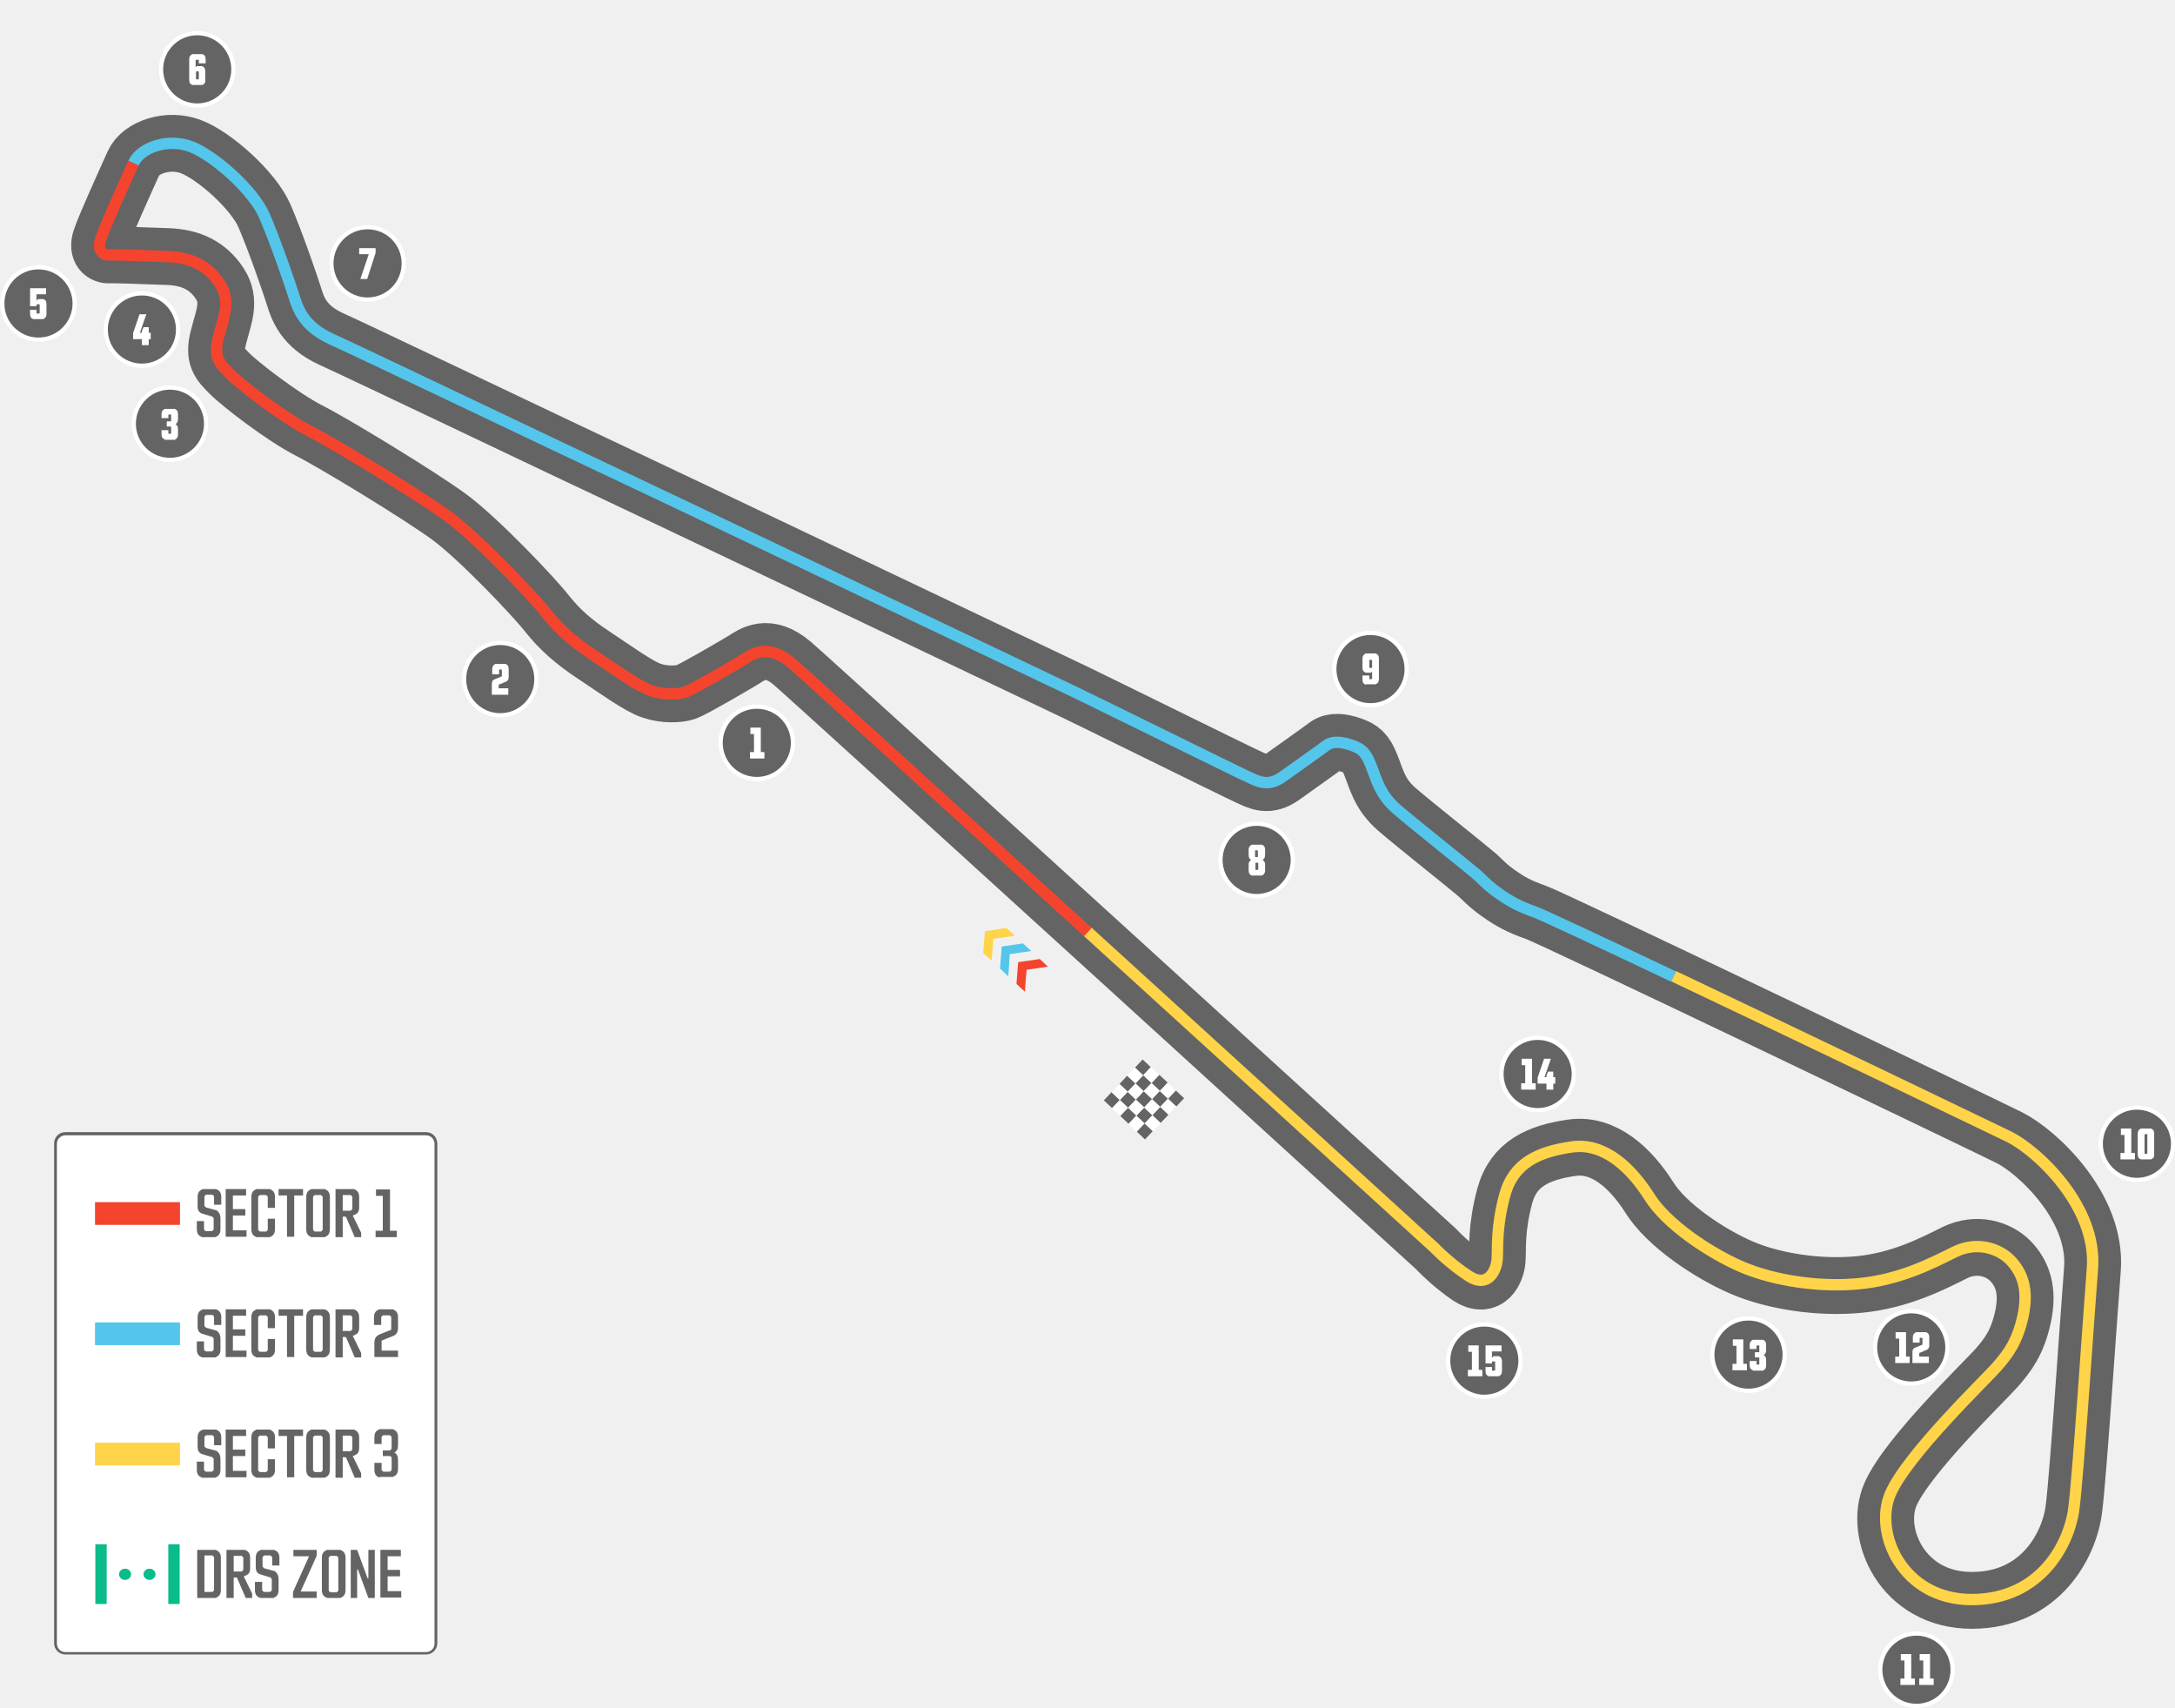
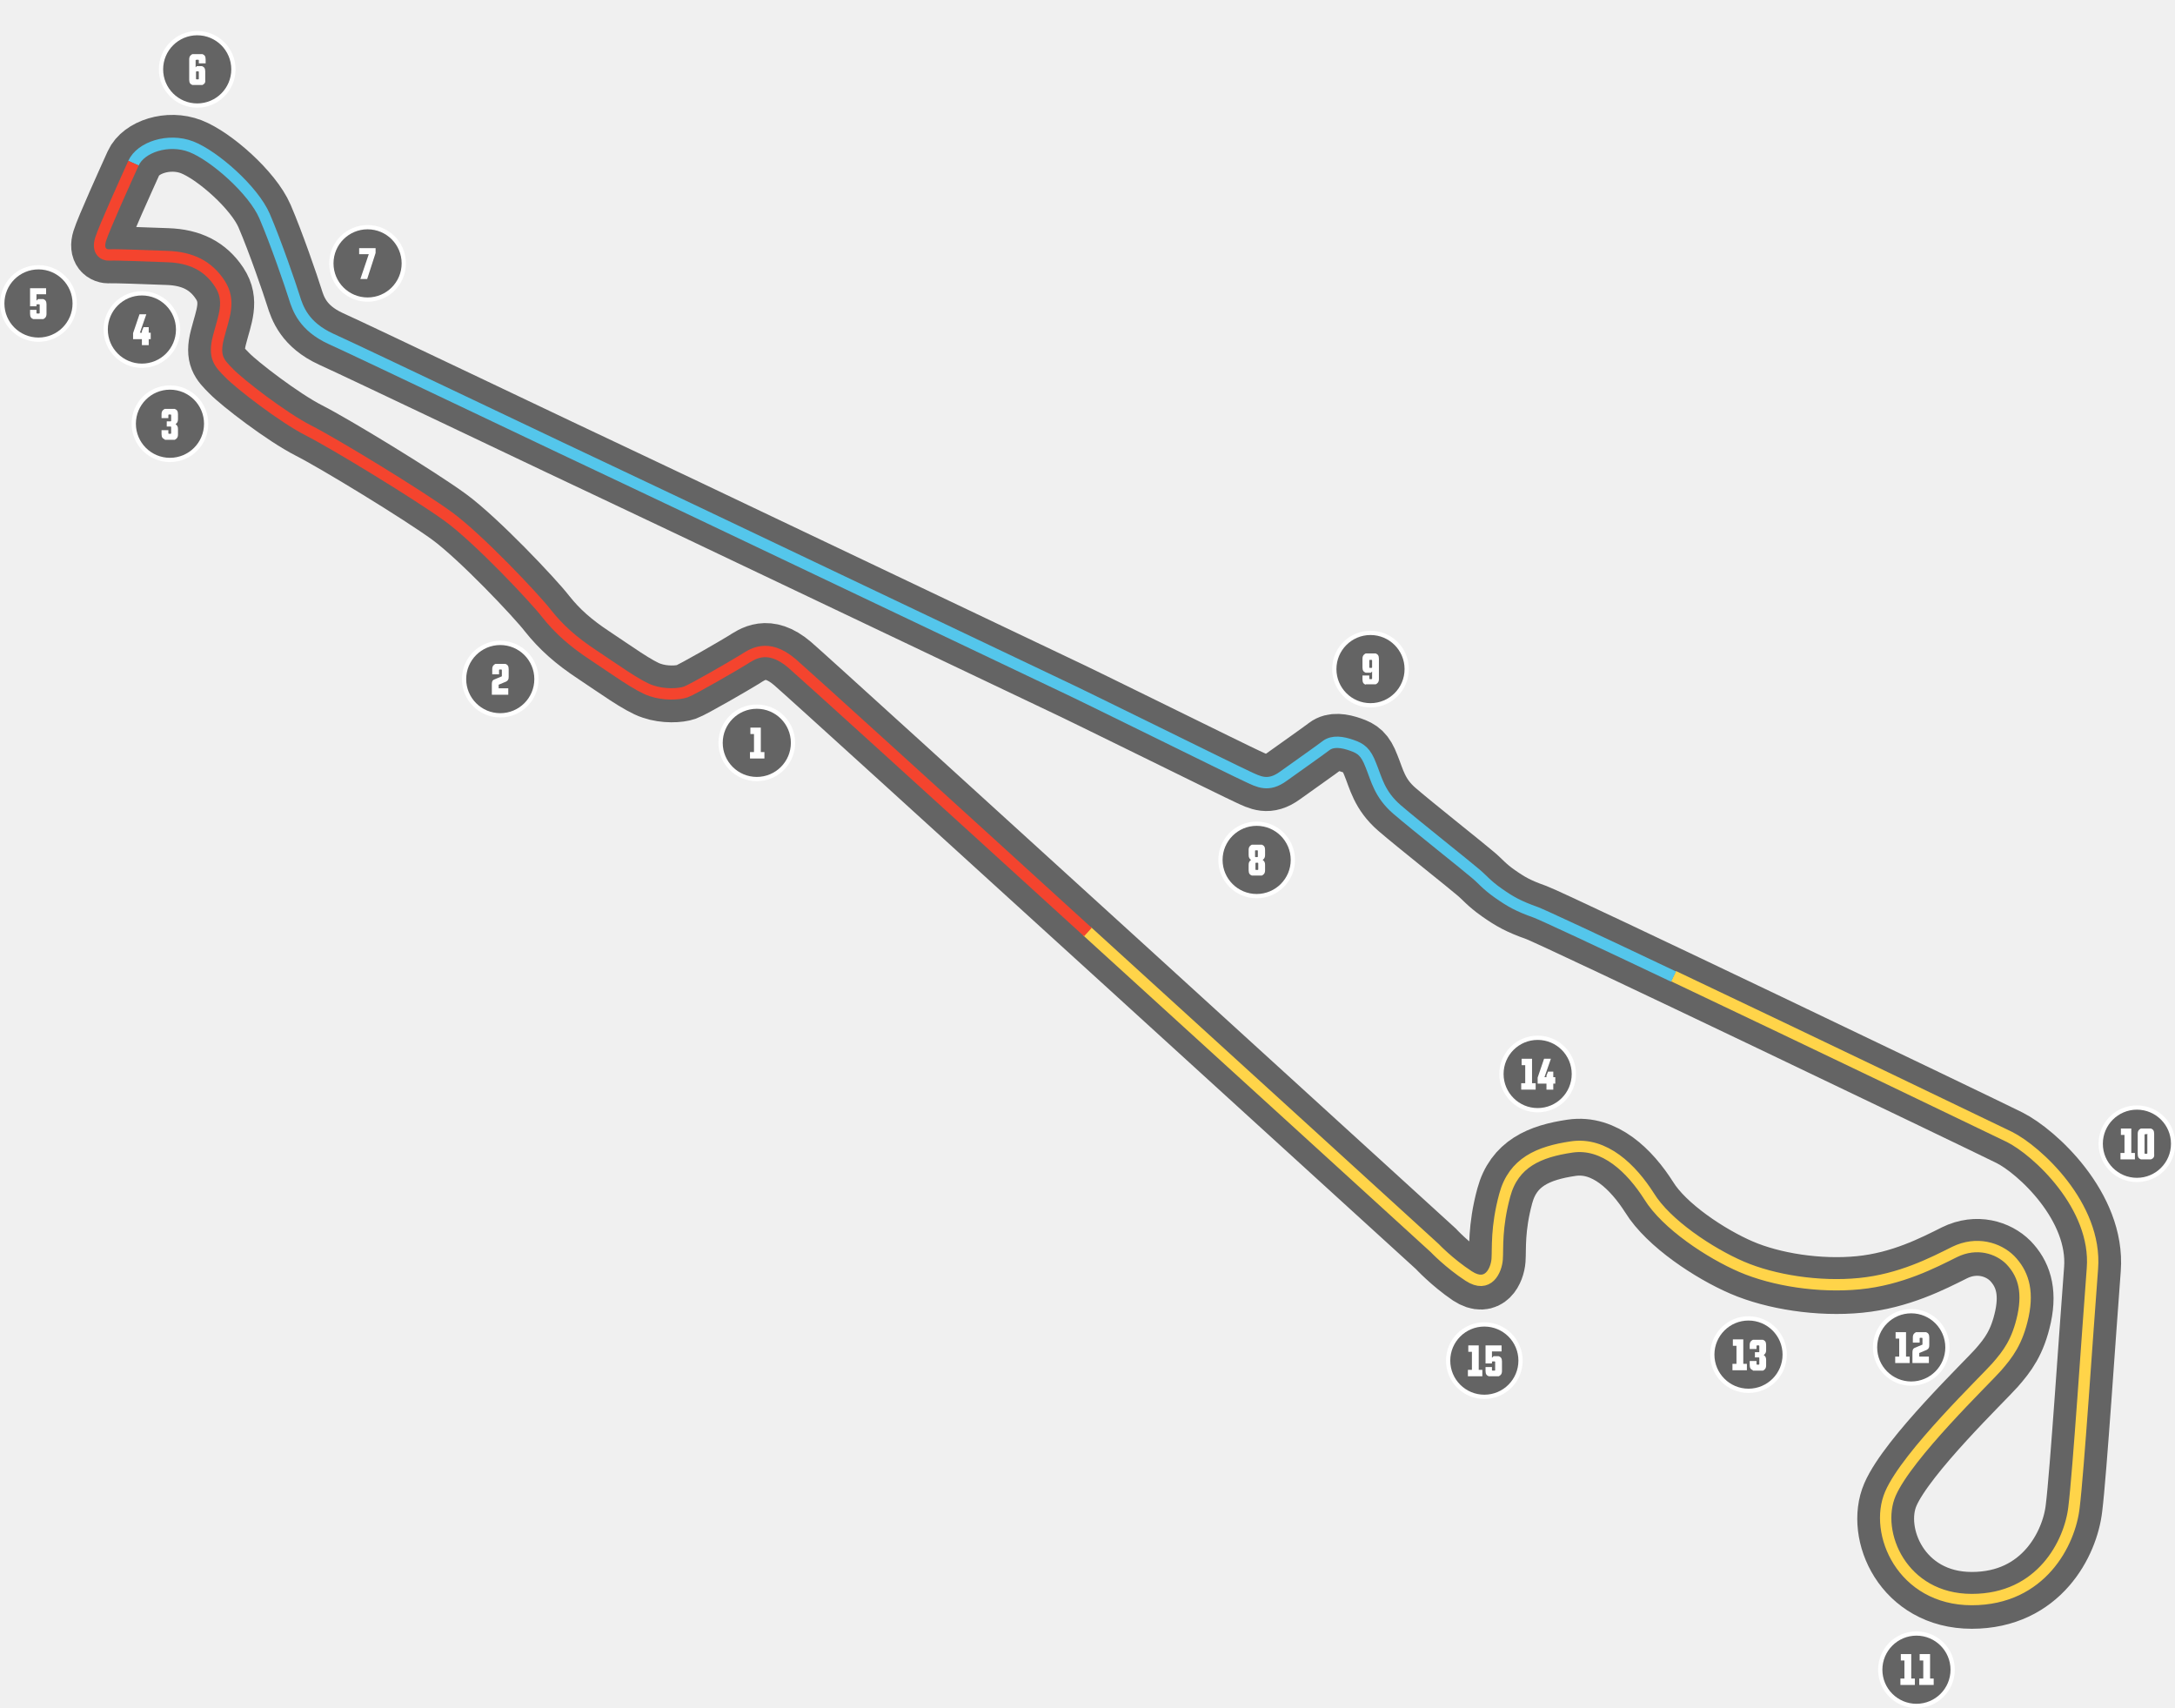
- <svg xmlns="http://www.w3.org/2000/svg" xmlns:xlink="http://www.w3.org/1999/xlink" version="1.1" x="0px" y="0px" viewBox="0 0 542.6 426" style="enable-background:new 0 0 542.6 426;" xml:space="preserve">
+ <svg xmlns="http://www.w3.org/2000/svg" version="1.1" x="0px" y="0px" viewBox="0 0 542.6 426" style="enable-background:new 0 0 542.6 426;" xml:space="preserve">
  <style type="text/css">
	.st0{fill:none;stroke:#646464;stroke-width:14.173;stroke-miterlimit:10;}
	.st1{fill:none;stroke:#FFD449;stroke-width:2.835;stroke-miterlimit:10;}
	.st2{fill:none;stroke:#54C6EB;stroke-width:2.835;stroke-miterlimit:10;}
	.st3{fill:none;stroke:#F4442E;stroke-width:2.835;stroke-miterlimit:10;}
	.st4{fill:none;stroke:#FFFFFF;stroke-width:2.126;}
	.st5{fill:#646464;}
	.st6{fill:#FFFFFF;}
	.st7{fill:#09BC8A;}
	.st8{fill:none;stroke:#646464;stroke-width:2.835;stroke-miterlimit:10;}
	.st9{fill:none;stroke:#09BC8A;stroke-width:1.984;stroke-miterlimit:10;}
	.st10{fill:none;stroke:#09BC8A;stroke-width:2.21;stroke-miterlimit:10;}
	.st11{fill:#FF3380;}
	.st12{fill:none;stroke:#FF3380;stroke-width:1.984;stroke-miterlimit:10;}
	.st13{fill:none;stroke:#F4442E;stroke-width:5.669;stroke-miterlimit:10;}
	.st14{fill:none;stroke:#54C6EB;stroke-width:5.669;stroke-miterlimit:10;}
	.st15{fill:none;stroke:#FFD449;stroke-width:5.669;stroke-miterlimit:10;}
	.st16{fill:none;stroke:#09BC8A;stroke-width:2.835;stroke-miterlimit:10;}
	.st17{clip-path:url(#SVGID_00000134928329574283131310000010177239999361058203_);}
	.st18{fill:#F4442E;}
	.st19{fill:#54C6EB;}
	.st20{fill:#FFD449;}
</style>
  <g id="コース">
    <path class="st0" d="M358.2,311.5c0,0-154.3-140.7-160.5-146c-6.2-5.3-10.1-2.2-12.2-0.9s-12.6,7.4-14.3,8s-5.4,0.8-8.6-0.3   c-3.2-1-9.5-5.6-14.5-8.9c-5-3.3-8.5-6.4-11.6-10.3c-3-3.9-17.1-18.8-24.5-24.2s-28.4-18.2-34.9-21.5S59.7,95.7,57.2,93.1   c-2.5-2.5-4-4-2.7-9c1.3-5.1,3.2-9,0.3-13.4s-7.1-6.5-13-6.7c-5.9-0.2-12.8-0.5-14.4-0.4c-1.6,0.1-3.2-1-2.3-3.9   c0.9-2.9,6.4-15,8.2-19c1.8-4,8.7-6.3,14.4-4.1S63.2,47.4,66,53.9s6.5,17.3,7.4,20.2c0.9,2.9,2.4,7.3,9.1,10.4   c6.7,3,63.6,30.2,69.9,33.1s108,51.4,112.3,53.4c4.2,1.9,43.8,21.5,46.5,22.7c2.8,1.3,5.2,2.7,9-0.1c3.9-2.8,8.9-6.3,10.6-7.6   c1.7-1.3,4.1-0.9,6.4-0.1c2.3,0.8,3.5,1.6,4.8,5c1.4,3.4,2.1,7.2,6.5,11c4.4,3.8,17.9,14.5,19.6,16c1.7,1.4,2.7,2.8,5.7,4.9   c3,2.1,4.9,3.2,9.4,4.8c4.5,1.6,111.3,52.8,118.1,56.2s21.9,17.2,20.7,32.8c-1.2,15.5-3.5,50.8-4.6,59.6c-1,8.8-8.1,23-25.5,23   c-17.4,0-24.5-16.7-20.3-26.4s23.7-28.4,26.5-31.6s5.2-6.3,6.6-12.8c1.4-6.6-0.2-10.8-3.2-13.9c-3-3-8.4-4.7-13.9-2   c-5.4,2.7-13.5,6.9-23.7,7.9c-10.1,1-21.5-0.8-29.4-4.2c-7.9-3.4-18.8-10.6-23.1-17.6c-4.4-6.9-11.1-13.5-19.3-12.3   s-14.5,3.9-16.7,12c-2.2,8.1-1.7,13.3-1.9,16c-0.2,2.7-2.2,7.4-7.1,4.2C361.7,315.3,358.2,311.5,358.2,311.5z" />
  </g>
  <g id="セクター">
    <path class="st1" d="M417.5,243.5c33.3,15.8,79.5,38,83.8,40.1c6.8,3.4,21.9,17.2,20.7,32.8c-1.2,15.5-3.5,50.8-4.6,59.6   c-1,8.8-8.1,23-25.5,23c-17.4,0-24.5-16.7-20.3-26.4s23.7-28.4,26.5-31.6s5.2-6.3,6.6-12.8c1.4-6.6-0.2-10.8-3.2-13.9   c-3-3-8.4-4.7-13.9-2c-5.4,2.7-13.5,6.9-23.7,7.9c-10.1,1-21.5-0.8-29.4-4.2c-7.9-3.4-18.8-10.6-23.1-17.6   c-4.4-6.9-11.1-13.5-19.3-12.3s-14.5,3.9-16.7,12c-2.2,8.1-1.7,13.3-1.9,16c-0.2,2.7-2.2,7.4-7.1,4.2c-4.9-3.2-8.5-7-8.5-7   s-44.5-40.6-86.7-79" />
    <path class="st2" d="M33.3,40.7c1.8-4,8.7-6.3,14.4-4.1S63.2,47.4,66,53.9s6.5,17.3,7.4,20.2c0.9,2.9,2.4,7.3,9.1,10.4   c6.7,3,63.6,30.2,69.9,33.1s108,51.4,112.3,53.4c4.2,1.9,43.8,21.5,46.5,22.7c2.8,1.3,5.2,2.7,9-0.1c3.9-2.8,8.9-6.3,10.6-7.6   c1.7-1.3,4.1-0.9,6.4-0.1c2.3,0.8,3.5,1.6,4.8,5c1.4,3.4,2.1,7.2,6.5,11c4.4,3.8,17.9,14.5,19.6,16c1.7,1.4,2.7,2.8,5.7,4.9   c3,2.1,4.9,3.2,9.4,4.8c1.6,0.6,16,7.3,34.3,16" />
    <path class="st3" d="M271.4,232.5c-36.3-33.1-70.9-64.5-73.8-67c-6.2-5.3-10.1-2.2-12.2-0.9s-12.6,7.4-14.3,8s-5.4,0.8-8.6-0.3   c-3.2-1-9.5-5.6-14.5-8.9c-5-3.3-8.5-6.4-11.6-10.3c-3-3.9-17.1-18.8-24.5-24.2s-28.4-18.2-34.9-21.5S59.7,95.7,57.2,93.1   c-2.5-2.5-4-4-2.7-9c1.3-5.1,3.2-9,0.3-13.4s-7.1-6.5-13-6.7c-5.9-0.2-12.8-0.5-14.4-0.4c-1.6,0.1-3.2-1-2.3-3.9   c0.9-2.9,6.4-15,8.2-19" />
  </g>
  <g id="コーナー番号">
    <g>
      <g>
        <circle class="st4" cx="188.8" cy="185.3" r="8.5" />
        <circle class="st5" cx="188.8" cy="185.3" r="8.5" />
      </g>
      <g>
        <path class="st6" d="M187.1,189.2v-1.6h1v-4.5h-0.9v-1.6h2.6v6.1h0.9v1.6H187.1z" />
      </g>
    </g>
    <g>
      <g>
        <circle class="st4" cx="124.8" cy="169.4" r="8.5" />
        <circle class="st5" cx="124.8" cy="169.4" r="8.5" />
      </g>
      <g>
        <path class="st6" d="M122.7,173.3v-2.6c0-0.6,0.1-1,0.6-1.2l1.9-0.8v-1.6l-0.1-0.1h-0.5l-0.1,0.1v1.1h-1.7v-1.3     c0-0.8,0.4-1.1,0.8-1.3h2.5c0.5,0.2,0.8,0.5,0.8,1.3v1.9c0,0.6-0.1,0.9-0.6,1.2l-1.9,0.8v0.9h2.4v1.6H122.7z" />
      </g>
    </g>
    <g>
      <g>
        <circle class="st4" cx="42.4" cy="105.7" r="8.5" />
        <circle class="st5" cx="42.4" cy="105.7" r="8.5" />
      </g>
      <g>
        <path class="st6" d="M41.1,109.6c-0.5-0.2-0.8-0.5-0.8-1.3v-1H42v0.8l0.1,0.1h0.5l0.1-0.1v-1.6l-0.1-0.1h-1v-1.3h1l0.1-0.1v-1.5     l-0.1-0.1h-0.5l-0.1,0.1v0.8h-1.7v-1c0-0.8,0.4-1.1,0.8-1.3h2.5c0.5,0.2,0.8,0.5,0.8,1.3v1.3c0,0.6-0.2,0.9-0.6,1.2     c0.4,0.3,0.6,0.6,0.6,1.2v1.4c0,0.8-0.4,1.1-0.8,1.3H41.1z" />
      </g>
    </g>
    <g>
      <g>
        <circle class="st4" cx="35.4" cy="82.2" r="8.5" />
        <circle class="st5" cx="35.4" cy="82.2" r="8.5" />
      </g>
      <g>
        <path class="st6" d="M37.1,84.6v1.5h-1.7v-1.5h-2.2v-1.5l1.6-4.7h1.7L34.9,83h0.5v-0.4l0.4-1h1.3V83h0.5v1.6H37.1z" />
      </g>
    </g>
    <g>
      <g>
        <circle class="st4" cx="9.6" cy="75.7" r="8.5" />
        <circle class="st5" cx="9.6" cy="75.7" r="8.5" />
      </g>
      <g>
        <path class="st6" d="M8.3,79.6c-0.5-0.2-0.8-0.5-0.8-1.3v-1h1.6v0.8l0.1,0.1h0.6l0.1-0.1V76l-0.1-0.1H9.2L9.1,76v0.4H7.5v-4.5h4     v1.5H9.1V75l0.4-0.4h1.3c0.5,0.2,0.8,0.5,0.8,1.3v2.4c0,0.8-0.4,1.1-0.8,1.3H8.3z" />
      </g>
    </g>
    <g>
      <g>
        <circle class="st4" cx="49.2" cy="17.3" r="8.5" />
        <circle class="st5" cx="49.2" cy="17.3" r="8.5" />
      </g>
      <g>
        <path class="st6" d="M50.5,21.2H48c-0.5-0.2-0.8-0.5-0.8-1.3v-5.1c0-0.8,0.4-1.1,0.8-1.3h2.5c0.5,0.2,0.8,0.5,0.8,1.3v1h-1.7V15     l-0.1-0.1h-0.5L48.8,15v1.8l0.3-0.3h1.3c0.5,0.2,0.8,0.5,0.8,1.3v2.2C51.3,20.7,50.9,21,50.5,21.2z M49.5,19.8l0.1-0.1v-1.8     l-0.1-0.1h-0.5l-0.1,0.1v1.8l0.1,0.1H49.5z" />
      </g>
    </g>
    <g>
      <g>
        <circle class="st4" cx="91.7" cy="65.7" r="8.5" />
        <circle class="st5" cx="91.7" cy="65.7" r="8.5" />
      </g>
      <g>
        <path class="st6" d="M89.9,69.6l2.1-6.2h-2.4v-1.5h4.1v1.2l-2.1,6.5H89.9z" />
      </g>
    </g>
    <g>
      <g>
        <circle class="st4" cx="313.5" cy="214.5" r="8.5" />
        <circle class="st5" cx="313.5" cy="214.5" r="8.5" />
      </g>
      <g>
        <path class="st6" d="M312.3,218.4c-0.5-0.2-0.8-0.5-0.8-1.3v-1.4c0-0.6,0.2-0.9,0.6-1.2c-0.4-0.3-0.6-0.6-0.6-1.2V212     c0-0.8,0.4-1.1,0.8-1.3h2.5c0.5,0.2,0.8,0.5,0.8,1.3v1.3c0,0.6-0.2,0.9-0.6,1.2c0.4,0.3,0.6,0.6,0.6,1.2v1.4     c0,0.8-0.4,1.1-0.8,1.3H312.3z M313.1,213.7l0.1,0.1h0.5l0.1-0.1v-1.5l-0.1-0.1h-0.5l-0.1,0.1V213.7z M313.9,216.9v-1.6l-0.1-0.1     h-0.5l-0.1,0.1v1.6l0.1,0.1h0.5L313.9,216.9z" />
      </g>
    </g>
    <g>
      <g>
        <circle class="st4" cx="341.9" cy="166.9" r="8.5" />
        <circle class="st5" cx="341.9" cy="166.9" r="8.5" />
      </g>
      <g>
        <path class="st6" d="M340.7,170.8c-0.5-0.2-0.8-0.5-0.8-1.3v-1h1.7v0.8l0.1,0.1h0.5l0.1-0.1v-1.8l-0.3,0.3h-1.3     c-0.5-0.2-0.8-0.5-0.8-1.3v-2.2c0-0.8,0.4-1.1,0.8-1.3h2.5c0.5,0.2,0.8,0.5,0.8,1.3v5.1c0,0.8-0.4,1.1-0.8,1.3H340.7z      M342.3,166.5v-1.8l-0.1-0.1h-0.5l-0.1,0.1v1.8l0.1,0.1h0.5L342.3,166.5z" />
      </g>
    </g>
    <g>
      <g>
        <circle class="st4" cx="533.1" cy="285.3" r="8.5" />
        <circle class="st5" cx="533.1" cy="285.3" r="8.5" />
      </g>
      <g>
        <path class="st6" d="M529,289.2v-1.6h1v-4.5h-0.9v-1.6h2.6v6.1h0.9v1.6H529z" />
        <path class="st6" d="M536.6,289.2h-2.5c-0.5-0.2-0.8-0.5-0.8-1.3v-5.1c0-0.8,0.4-1.1,0.8-1.3h2.5c0.5,0.2,0.8,0.5,0.8,1.3v5.1     C537.5,288.7,537.1,289,536.6,289.2z M535.8,283l-0.1-0.1h-0.5L535,283v4.7l0.1,0.1h0.5l0.1-0.1V283z" />
      </g>
    </g>
    <g>
      <g>
        <circle class="st4" cx="478.1" cy="416.5" r="8.5" />
        <circle class="st5" cx="478.1" cy="416.5" r="8.5" />
      </g>
      <g>
        <path class="st6" d="M474.1,420.3v-1.6h1v-4.5h-0.9v-1.6h2.6v6.1h0.9v1.6H474.1z" />
        <path class="st6" d="M478.8,420.3v-1.6h1v-4.5h-0.9v-1.6h2.6v6.1h0.9v1.6H478.8z" />
      </g>
    </g>
    <g>
      <g>
        <circle class="st4" cx="476.8" cy="336.1" r="8.5" />
        <circle class="st5" cx="476.8" cy="336.1" r="8.5" />
      </g>
      <g>
        <path class="st6" d="M472.8,340v-1.6h1v-4.5h-0.9v-1.6h2.6v6.1h0.9v1.6H472.8z" />
        <path class="st6" d="M477.1,340v-2.6c0-0.6,0.1-1,0.6-1.2l1.9-0.8v-1.6l-0.1-0.1h-0.5l-0.1,0.1v1.1h-1.7v-1.3     c0-0.8,0.4-1.1,0.8-1.3h2.5c0.5,0.2,0.8,0.5,0.8,1.3v1.9c0,0.6-0.1,0.9-0.6,1.2l-1.9,0.8v0.9h2.4v1.6H477.1z" />
      </g>
    </g>
    <g>
      <g>
        <circle class="st4" cx="436.2" cy="337.9" r="8.5" />
        <circle class="st5" cx="436.2" cy="337.9" r="8.5" />
      </g>
      <g>
        <path class="st6" d="M432.2,341.8v-1.6h1v-4.5h-0.9v-1.6h2.6v6.1h0.9v1.6H432.2z" />
        <path class="st6" d="M437.3,341.8c-0.5-0.2-0.8-0.5-0.8-1.3v-1h1.7v0.8l0.1,0.1h0.5l0.1-0.1v-1.6l-0.1-0.1h-1v-1.3h1l0.1-0.1     v-1.5l-0.1-0.1h-0.5l-0.1,0.1v0.8h-1.7v-1c0-0.8,0.4-1.1,0.8-1.3h2.5c0.5,0.2,0.8,0.5,0.8,1.3v1.3c0,0.6-0.2,0.9-0.6,1.2     c0.4,0.3,0.6,0.6,0.6,1.2v1.4c0,0.8-0.4,1.1-0.8,1.3H437.3z" />
      </g>
    </g>
    <g>
      <g>
        <circle class="st4" cx="383.6" cy="267.9" r="8.5" />
        <circle class="st5" cx="383.6" cy="267.9" r="8.5" />
      </g>
      <g>
        <path class="st6" d="M379.5,271.8v-1.6h1v-4.5h-0.9v-1.6h2.6v6.1h0.9v1.6H379.5z" />
        <path class="st6" d="M387.5,270.3v1.5h-1.7v-1.5h-2.2v-1.5l1.6-4.7h1.7l-1.6,4.6h0.5v-0.4l0.4-1h1.3v1.4h0.5v1.6H387.5z" />
      </g>
    </g>
    <g>
      <g>
        <circle class="st4" cx="370.3" cy="339.4" r="8.5" />
        <circle class="st5" cx="370.3" cy="339.4" r="8.5" />
      </g>
      <g>
        <path class="st6" d="M366.2,343.3v-1.6h1v-4.5h-0.9v-1.6h2.6v6.1h0.9v1.6H366.2z" />
        <path class="st6" d="M371.4,343.3c-0.5-0.2-0.8-0.5-0.8-1.3v-1h1.6v0.8l0.1,0.1h0.6l0.1-0.1v-2.1l-0.1-0.1h-0.6l-0.1,0.1v0.4     h-1.6v-4.5h4v1.5h-2.4v1.6l0.4-0.4h1.3c0.5,0.2,0.8,0.5,0.8,1.3v2.4c0,0.8-0.4,1.1-0.8,1.3H371.4z" />
      </g>
    </g>
  </g>
-   <g id="アイコン">
-     <g>
-       <g>
-         <path class="st6" d="M16.3,412.4c-1.4,0-2.5-1.1-2.5-2.5V285.3c0-1.4,1.1-2.5,2.5-2.5h90c1.4,0,2.5,1.1,2.5,2.5v124.7     c0,1.4-1.1,2.5-2.5,2.5H16.3z" />
-         <path class="st5" d="M106.3,283.2c1.2,0,2.1,1,2.1,2.1v124.7c0,1.2-1,2.1-2.1,2.1h-90c-1.2,0-2.1-1-2.1-2.1V285.3     c0-1.2,1-2.1,2.1-2.1H106.3 M106.3,282.4h-90c-1.6,0-2.8,1.3-2.8,2.8v124.7c0,1.6,1.3,2.8,2.8,2.8h90c1.6,0,2.8-1.3,2.8-2.8     V285.3C109.1,283.7,107.9,282.4,106.3,282.4L106.3,282.4z" />
-       </g>
-       <g>
-         <path class="st5" d="M55,304v2.6c0,1.3-0.6,1.7-1.3,2h-3.3c-0.7-0.3-1.3-0.7-1.3-2v-2h1.8v2.1l0.4,0.4h1.6l0.4-0.4v-2.8l-0.3-0.4     l-2.6-0.8c-0.8-0.3-1.1-0.8-1.1-1.9v-2.2c0-1.3,0.6-1.7,1.3-2h3.3c0.7,0.3,1.3,0.7,1.3,2v1.9h-1.8v-2.1l-0.4-0.4h-1.6l-0.4,0.4     v2.4l0.4,0.4l2.6,0.7C54.6,302.3,55,302.9,55,304z" />
-         <path class="st5" d="M56.3,296.6h5.1v1.6h-3.3v3.4h3.1v1.6h-3.1v3.7h3.4v1.6h-5.2V296.6z" />
-         <path class="st5" d="M68.6,306.6c0,1.3-0.6,1.7-1.3,2H64c-0.7-0.3-1.3-0.7-1.3-2v-8c0-1.3,0.6-1.7,1.3-2h3.3     c0.7,0.3,1.3,0.7,1.3,2v2.7h-1.8v-2.8l-0.4-0.4h-1.6l-0.4,0.4v8.3l0.4,0.4h1.6l0.4-0.4V304h1.8V306.6z" />
-         <path class="st5" d="M73.4,298.2v10.3h-1.8v-10.3h-2.1v-1.6h6.1v1.6H73.4z" />
-         <path class="st5" d="M82.3,306.6c0,1.3-0.6,1.7-1.3,2h-3.3c-0.7-0.3-1.3-0.7-1.3-2v-8c0-1.3,0.6-1.7,1.3-2H81     c0.7,0.3,1.3,0.7,1.3,2V306.6z M80.5,298.5l-0.4-0.4h-1.6l-0.4,0.4v8.3l0.4,0.4h1.6l0.4-0.4V298.5z" />
-         <path class="st5" d="M83.7,308.6v-12h4.6c0.7,0.3,1.3,0.7,1.3,2v2.6c0,1.3-0.6,1.6-1.3,1.9l-0.3,0.1l2.1,4.3v1.1h-1.6l-2.2-5.1     h-0.8v5.1H83.7z M85.5,298.1v3.9h2l0.4-0.4v-3.1l-0.4-0.4H85.5z" />
-         <path class="st5" d="M93.7,308.6V307h1.8v-8.7h-1.7v-1.6h3.5V307H99v1.6H93.7z" />
-       </g>
-       <line class="st13" x1="23.7" y1="302.7" x2="44.9" y2="302.7" />
-       <g>
-         <path class="st5" d="M55,334v2.6c0,1.3-0.6,1.7-1.3,2h-3.3c-0.7-0.3-1.3-0.7-1.3-2v-2h1.8v2.1l0.4,0.4h1.6l0.4-0.4v-2.8l-0.3-0.4     l-2.6-0.8c-0.8-0.3-1.1-0.8-1.1-1.9v-2.2c0-1.3,0.6-1.7,1.3-2h3.3c0.7,0.3,1.3,0.7,1.3,2v1.9h-1.8v-2.1l-0.4-0.4h-1.6l-0.4,0.4     v2.4l0.4,0.4l2.6,0.7C54.6,332.3,55,332.9,55,334z" />
-         <path class="st5" d="M56.3,326.6h5.1v1.6h-3.3v3.4h3.1v1.6h-3.1v3.7h3.4v1.6h-5.2V326.6z" />
-         <path class="st5" d="M68.6,336.6c0,1.3-0.6,1.7-1.3,2H64c-0.7-0.3-1.3-0.7-1.3-2v-8c0-1.3,0.6-1.7,1.3-2h3.3     c0.7,0.3,1.3,0.7,1.3,2v2.7h-1.8v-2.8l-0.4-0.4h-1.6l-0.4,0.4v8.3l0.4,0.4h1.6l0.4-0.4V334h1.8V336.6z" />
-         <path class="st5" d="M73.4,328.2v10.3h-1.8v-10.3h-2.1v-1.6h6.1v1.6H73.4z" />
-         <path class="st5" d="M82.3,336.6c0,1.3-0.6,1.7-1.3,2h-3.3c-0.7-0.3-1.3-0.7-1.3-2v-8c0-1.3,0.6-1.7,1.3-2H81     c0.7,0.3,1.3,0.7,1.3,2V336.6z M80.5,328.5l-0.4-0.4h-1.6l-0.4,0.4v8.3l0.4,0.4h1.6l0.4-0.4V328.5z" />
-         <path class="st5" d="M83.7,338.6v-12h4.6c0.7,0.3,1.3,0.7,1.3,2v2.6c0,1.3-0.6,1.6-1.3,1.9l-0.3,0.1l2.1,4.3v1.1h-1.6l-2.2-5.1     h-0.8v5.1H83.7z M85.5,328.1v3.9h2l0.4-0.4v-3.1l-0.4-0.4H85.5z" />
-         <path class="st5" d="M93.4,338.6V335c0-1.1,0.4-1.7,1.2-2.1l3-1.2v-3.2l-0.4-0.4h-1.7l-0.4,0.4v2h-1.8v-1.9c0-1.3,0.6-1.7,1.3-2     H98c0.7,0.3,1.3,0.7,1.3,2v2.5c0,1.1-0.3,1.7-1.1,2.1l-3,1.2v2.5h4.1v1.6H93.4z" />
-       </g>
-       <line class="st14" x1="23.7" y1="332.7" x2="44.9" y2="332.7" />
-       <g>
-         <path class="st5" d="M55,364v2.6c0,1.3-0.6,1.7-1.3,2h-3.3c-0.7-0.3-1.3-0.7-1.3-2v-2h1.8v2.1l0.4,0.4h1.6l0.4-0.4v-2.8l-0.3-0.4     l-2.6-0.8c-0.8-0.3-1.1-0.8-1.1-1.9v-2.2c0-1.3,0.6-1.7,1.3-2h3.3c0.7,0.3,1.3,0.7,1.3,2v1.9h-1.8v-2.1l-0.4-0.4h-1.6l-0.4,0.4     v2.4l0.4,0.4l2.6,0.7C54.6,362.3,55,362.9,55,364z" />
-         <path class="st5" d="M56.3,356.6h5.1v1.6h-3.3v3.4h3.1v1.6h-3.1v3.7h3.4v1.6h-5.2V356.6z" />
-         <path class="st5" d="M68.6,366.6c0,1.3-0.6,1.7-1.3,2H64c-0.7-0.3-1.3-0.7-1.3-2v-8c0-1.3,0.6-1.7,1.3-2h3.3     c0.7,0.3,1.3,0.7,1.3,2v2.7h-1.8v-2.8l-0.4-0.4h-1.6l-0.4,0.4v8.3l0.4,0.4h1.6l0.4-0.4V364h1.8V366.6z" />
-         <path class="st5" d="M73.4,358.2v10.3h-1.8v-10.3h-2.1v-1.6h6.1v1.6H73.4z" />
-         <path class="st5" d="M82.3,366.6c0,1.3-0.6,1.7-1.3,2h-3.3c-0.7-0.3-1.3-0.7-1.3-2v-8c0-1.3,0.6-1.7,1.3-2H81     c0.7,0.3,1.3,0.7,1.3,2V366.6z M80.5,358.5l-0.4-0.4h-1.6l-0.4,0.4v8.3l0.4,0.4h1.6l0.4-0.4V358.5z" />
-         <path class="st5" d="M83.7,368.6v-12h4.6c0.7,0.3,1.3,0.7,1.3,2v2.6c0,1.3-0.6,1.6-1.3,1.9l-0.3,0.1l2.1,4.3v1.1h-1.6l-2.2-5.1     h-0.8v5.1H83.7z M85.5,358.1v3.9h2l0.4-0.4v-3.1l-0.4-0.4H85.5z" />
-         <path class="st5" d="M94.7,368.6c-0.7-0.3-1.3-0.7-1.3-2v-1.7h1.8v1.8l0.4,0.4h1.7l0.4-0.4v-3.2l-0.4-0.3h-1.8v-1.4h1.8l0.4-0.4     v-3l-0.4-0.4h-1.7l-0.4,0.4v1.8h-1.8v-1.7c0-1.3,0.6-1.7,1.3-2H98c0.7,0.3,1.3,0.7,1.3,2v1.9c0,1-0.2,1.5-0.9,1.9     c0.6,0.4,0.9,0.9,0.9,1.9v2.2c0,1.3-0.6,1.7-1.3,2H94.7z" />
-       </g>
-       <line class="st15" x1="23.7" y1="362.7" x2="44.9" y2="362.7" />
-       <g>
-         <path class="st5" d="M55.1,396.6c0,1.3-0.6,1.7-1.3,2h-4.6v-12h4.6c0.7,0.3,1.3,0.7,1.3,2V396.6z M51,388.1v9h2l0.4-0.4v-8.3     l-0.4-0.4H51z" />
-         <path class="st5" d="M56.5,398.6v-12h4.6c0.7,0.3,1.3,0.7,1.3,2v2.6c0,1.3-0.6,1.6-1.3,1.9l-0.3,0.1l2.1,4.3v1.1h-1.6l-2.2-5.1     h-0.8v5.1H56.5z M58.3,388.1v3.9h2l0.4-0.4v-3.1l-0.4-0.4H58.3z" />
-         <path class="st5" d="M69.5,394v2.6c0,1.3-0.6,1.7-1.3,2h-3.3c-0.7-0.3-1.3-0.7-1.3-2v-2h1.8v2.1l0.4,0.4h1.6l0.4-0.4v-2.8     l-0.3-0.4l-2.6-0.8c-0.8-0.3-1.1-0.8-1.1-1.9v-2.2c0-1.3,0.6-1.7,1.3-2h3.3c0.7,0.3,1.3,0.7,1.3,2v1.9h-1.8v-2.1l-0.4-0.4h-1.6     l-0.4,0.4v2.4l0.4,0.4l2.6,0.7C69.1,392.3,69.5,392.9,69.5,394z" />
-         <path class="st5" d="M77.1,388.2h-3.9v-1.6H79v1.5l-4,8.9h4v1.6h-5.9v-1.5L77.1,388.2z" />
-         <path class="st5" d="M86.2,396.6c0,1.3-0.6,1.7-1.3,2h-3.3c-0.7-0.3-1.3-0.7-1.3-2v-8c0-1.3,0.6-1.7,1.3-2h3.3     c0.7,0.3,1.3,0.7,1.3,2V396.6z M84.4,388.5l-0.4-0.4h-1.6l-0.4,0.4v8.3l0.4,0.4H84l0.4-0.4V388.5z" />
-         <path class="st5" d="M91.9,386.6h1.6v12h-1.6l-2.6-7.1h-0.2v7.1h-1.6v-12h1.6l2.6,7.1h0.2V386.6z" />
-         <path class="st5" d="M94.9,386.6h5.1v1.6h-3.3v3.4h3.1v1.6h-3.1v3.7h3.4v1.6h-5.2V386.6z" />
-       </g>
-       <g>
-         <g>
-           <g>
-             <g>
-               <line class="st16" x1="25.2" y1="385.2" x2="25.2" y2="400.1" />
-             </g>
-             <g>
-               <ellipse class="st7" cx="31.2" cy="392.7" rx="1.5" ry="1.4" />
-             </g>
-             <g>
-               <ellipse class="st7" cx="37.3" cy="392.7" rx="1.5" ry="1.4" />
-             </g>
-             <g>
-               <line class="st16" x1="43.4" y1="385.2" x2="43.4" y2="400.1" />
-             </g>
-           </g>
-         </g>
-       </g>
-     </g>
-     <g>
-       <rect x="276" y="273" transform="matrix(0.6861 -0.7275 0.7275 0.6861 -112.5957 287.9543)" class="st5" width="2.8" height="2.8" />
-       <rect x="279.9" y="268.9" transform="matrix(0.6861 -0.7275 0.7275 0.6861 -108.374 289.4893)" class="st5" width="2.8" height="2.8" />
-       <rect x="280" y="272.9" transform="matrix(0.6861 -0.7275 0.7275 0.6861 -111.2524 290.8327)" class="st5" width="2.8" height="2.8" />
-       <rect x="283.9" y="268.8" transform="matrix(0.6861 -0.7275 0.7275 0.6861 -107.0307 292.3677)" class="st5" width="2.8" height="2.8" />
-       <rect x="284.1" y="276.8" transform="matrix(0.6861 -0.7275 0.7275 0.6861 -112.7874 295.0544)" class="st5" width="2.8" height="2.8" />
-       <rect x="288" y="272.7" transform="matrix(0.6861 -0.7275 0.7275 0.6861 -108.5657 296.5894)" class="st5" width="2.8" height="2.8" />
-       <rect x="283.7" y="264.8" transform="matrix(0.6861 -0.7275 0.7275 0.6861 -104.1523 291.0244)" class="st5" width="2.8" height="2.8" />
-       <rect x="281.8" y="266.8" transform="matrix(0.6861 -0.7275 0.7275 0.6861 -106.2632 290.2568)" class="st6" width="2.8" height="2.8" />
-       <rect x="277.9" y="271" transform="matrix(0.6861 -0.7275 0.7275 0.6861 -110.4849 288.7218)" class="st6" width="2.8" height="2.8" />
-       <rect x="278" y="275" transform="matrix(0.6861 -0.7275 0.7275 0.6861 -113.3632 290.0652)" class="st6" width="2.8" height="2.8" />
-       <rect x="281.9" y="270.9" transform="matrix(0.6861 -0.7275 0.7275 0.6861 -109.1415 291.6002)" class="st6" width="2.8" height="2.8" />
-       <rect x="285.8" y="266.7" transform="matrix(0.6861 -0.7275 0.7275 0.6861 -104.9198 293.1352)" class="st6" width="2.8" height="2.8" />
-       <rect x="285.9" y="270.7" transform="matrix(0.6861 -0.7275 0.7275 0.6861 -107.7982 294.4785)" class="st6" width="2.8" height="2.8" />
-       <rect x="282" y="274.9" transform="matrix(0.6861 -0.7275 0.7275 0.6861 -112.0199 292.9435)" class="st6" width="2.8" height="2.8" />
-       <rect x="290" y="274.6" transform="matrix(0.6861 -0.7275 0.7275 0.6861 -109.3332 298.7002)" class="st6" width="2.8" height="2.8" />
-       <rect x="286.2" y="278.8" transform="matrix(0.6861 -0.7275 0.7275 0.6861 -113.5549 297.1652)" class="st6" width="2.8" height="2.8" />
-       <rect x="282.1" y="278.9" transform="matrix(0.6861 -0.7275 0.7275 0.6861 -114.8982 294.2868)" class="st6" width="2.8" height="2.8" />
-       <rect x="286" y="274.7" transform="matrix(0.6861 -0.7275 0.7275 0.6861 -110.6765 295.8219)" class="st6" width="2.8" height="2.8" />
-       <rect x="289.9" y="270.6" transform="matrix(0.6861 -0.7275 0.7275 0.6861 -106.4548 297.3569)" class="st6" width="2.8" height="2.8" />
-       <rect x="280.1" y="276.9" transform="matrix(0.6861 -0.7275 0.7275 0.6861 -114.1307 292.176)" class="st5" width="2.8" height="2.8" />
-       <rect x="284" y="272.8" transform="matrix(0.6861 -0.7275 0.7275 0.6861 -109.909 293.711)" class="st5" width="2.8" height="2.8" />
-       <rect x="288.1" y="276.7" transform="matrix(0.6861 -0.7275 0.7275 0.6861 -111.4441 297.9327)" class="st5" width="2.8" height="2.8" />
-       <rect x="287.9" y="268.7" transform="matrix(0.6861 -0.7275 0.7275 0.6861 -105.6873 295.246)" class="st5" width="2.8" height="2.8" />
-       <rect x="284.2" y="280.8" transform="matrix(0.6861 -0.7275 0.7275 0.6861 -115.6658 296.3977)" class="st5" width="2.8" height="2.8" />
-       <rect x="292" y="272.6" transform="matrix(0.6861 -0.7275 0.7275 0.6861 -107.2224 299.4677)" class="st5" width="2.8" height="2.8" />
-     </g>
-     <g>
-       <defs>
-         <rect id="SVGID_1_" x="241.8" y="234.8" transform="matrix(0.7315 0.6818 -0.6818 0.7315 230.8875 -108.3106)" width="22.3" height="8.5" />
-       </defs>
-       <clipPath id="SVGID_00000183947782949399280380000005165568597934910127_">
-         <use xlink:href="#SVGID_1_" style="overflow:visible;" />
-       </clipPath>
-       <g style="clip-path:url(#SVGID_00000183947782949399280380000005165568597934910127_);">
-         <polygon class="st18" points="255.4,251 253.3,249 254,240 263,238.7 265.1,240.6 256.1,241.9    " />
-         <polygon class="st19" points="251.3,247.1 249.2,245.2 249.9,236.1 258.8,234.8 260.9,236.7 251.9,238    " />
-         <polygon class="st20" points="247.1,243.2 245,241.3 245.7,232.3 254.7,230.9 256.8,232.9 247.8,234.2    " />
-       </g>
-     </g>
-   </g>
</svg>
